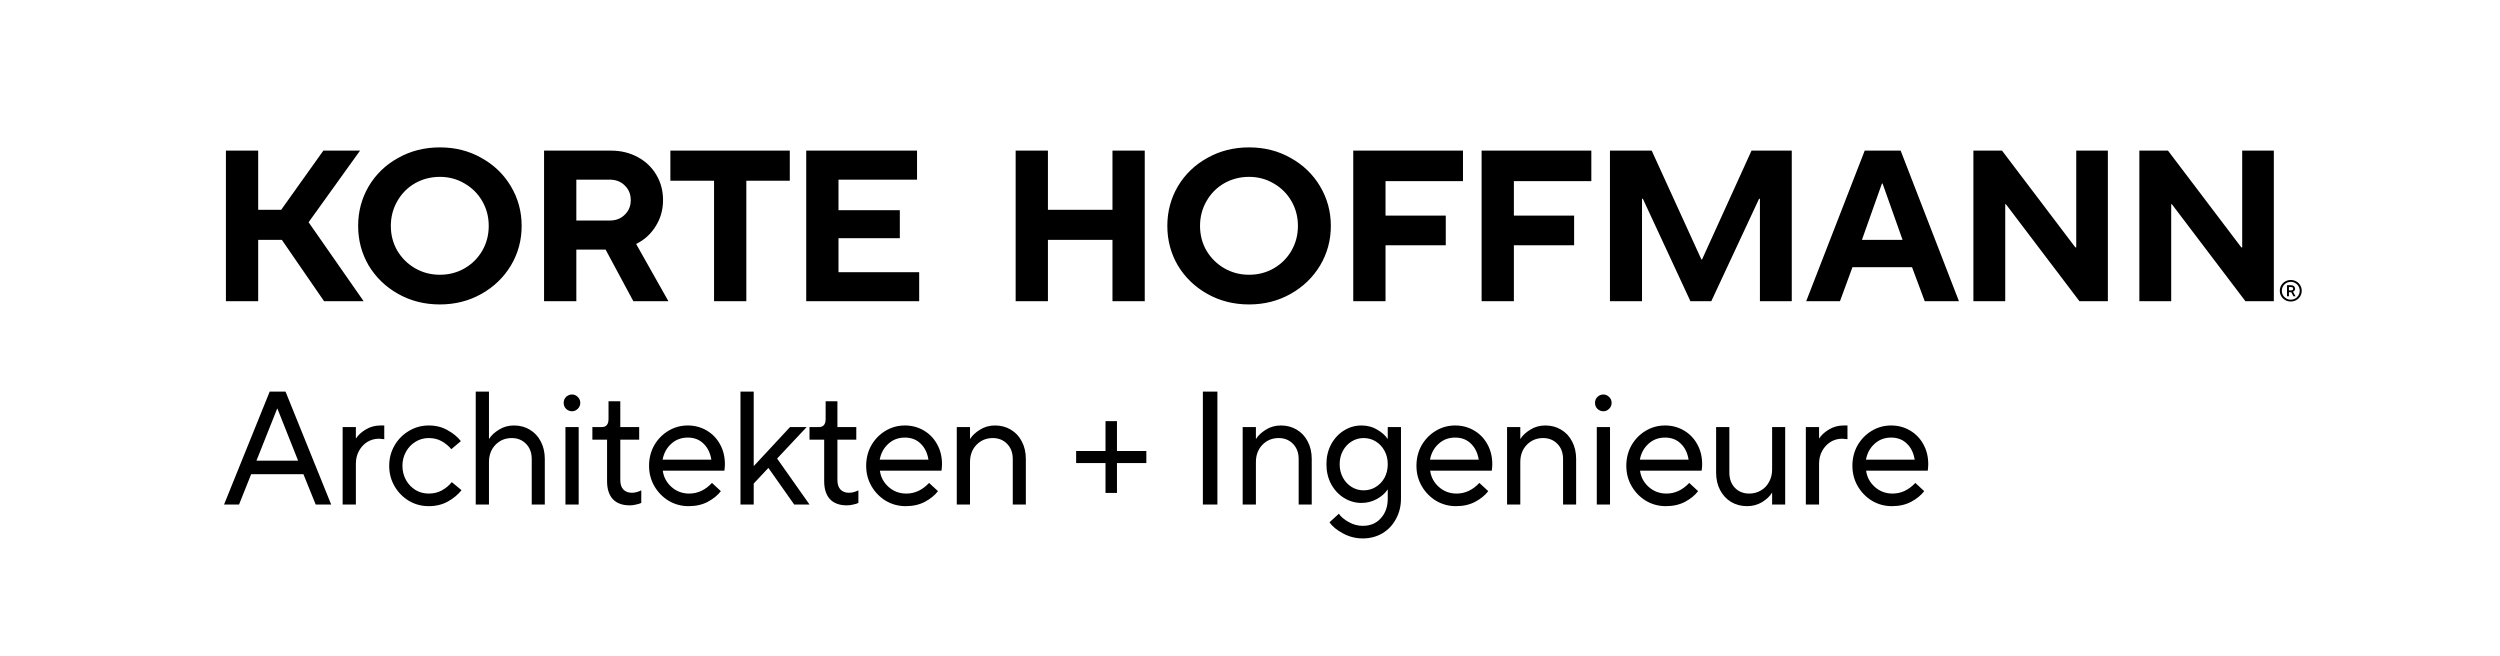
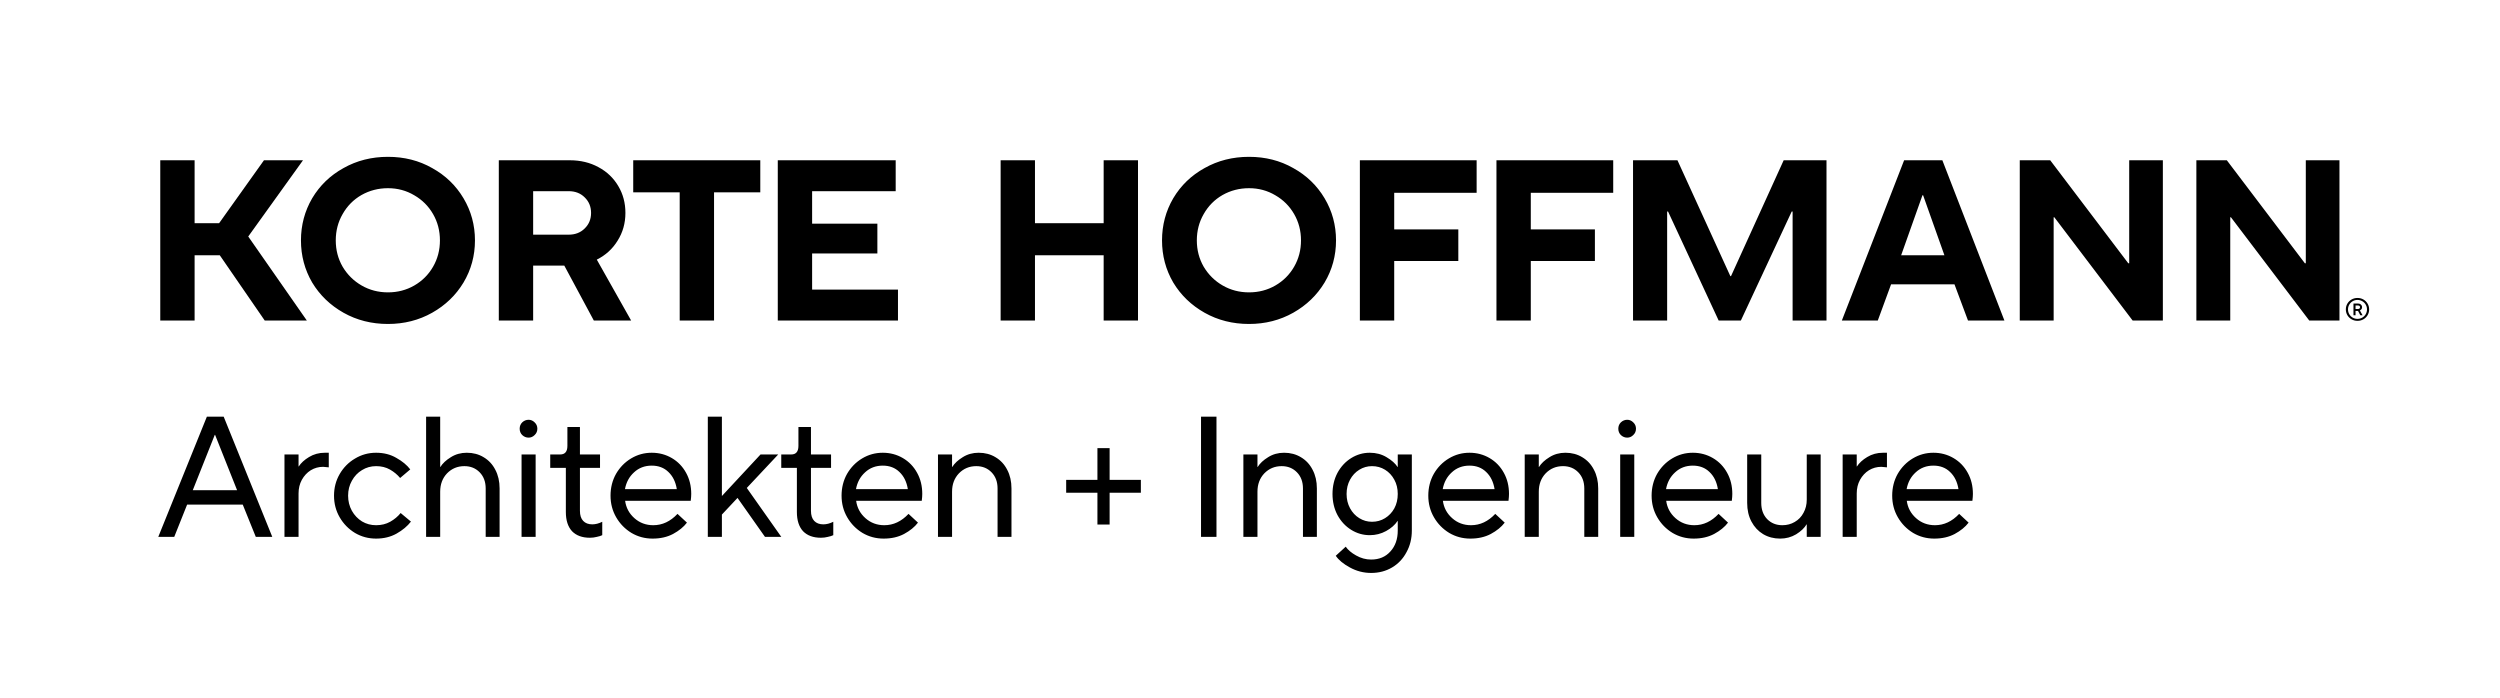
- <svg xmlns="http://www.w3.org/2000/svg" width="4183" height="1097" fill="none" viewBox="0 0 4183 1097">
-   <path fill="#000" d="M432 351h38.492l70.559-99h61.387L516.33 371.88 608.459 504h-66.204l-70.65-102.601H432V504h-54V252h54v99Z" />
-   <path fill="#000" d="M736.033 509.4c-25.68 0-48.96-5.88-69.84-17.64-20.88-11.76-37.32-27.6-49.32-47.52-11.76-20.16-17.64-42.24-17.64-66.24 0-24 5.88-46.08 17.64-66.24 12-20.16 28.44-36 49.32-47.52 20.88-11.76 44.16-17.64 69.84-17.64 25.68 0 48.84 5.88 69.48 17.64 20.88 11.52 37.32 27.36 49.32 47.52 12 20.16 18 42.24 18 66.24 0 24-6 46.08-18 66.24-12 19.92-28.44 35.76-49.32 47.52-20.88 11.76-44.04 17.64-69.48 17.64Zm0-49.68c15.12 0 28.92-3.6 41.4-10.8 12.48-7.2 22.32-17.04 29.52-29.52 7.2-12.48 10.8-26.28 10.8-41.4 0-15.12-3.6-28.92-10.8-41.4-7.2-12.48-17.04-22.32-29.52-29.52-12.48-7.44-26.28-11.16-41.4-11.16-15.12 0-29.04 3.6-41.76 10.8-12.48 7.2-22.32 17.16-29.52 29.88-7.2 12.48-10.8 26.28-10.8 41.4 0 15.12 3.6 28.92 10.8 41.4 7.44 12.48 17.4 22.32 29.88 29.52 12.48 7.2 26.28 10.8 41.4 10.8ZM1118.4 504h-58.68l-46.44-86.4h-48.958V504h-54V252h111.598c16.8 0 31.8 3.6 45 10.8 13.44 7.2 23.88 17.16 31.32 29.88 7.44 12.48 11.16 26.52 11.16 42.12 0 16.08-4.08 30.6-12.24 43.56-7.92 12.96-18.84 22.92-32.76 29.88l54 95.76ZM964.322 300.6V369h55.798c10.32 0 18.72-3.24 25.2-9.72 6.72-6.48 10.08-14.64 10.08-24.48s-3.36-18-10.08-24.48c-6.48-6.48-14.88-9.72-25.2-9.72h-55.798ZM1248.76 504h-54V302.4h-73.08V252h199.8v50.4h-72.72V504Zm289.22 0h-189V252h185.4v48.6h-131.4v51.12h102.6v46.8h-102.6v56.88h135V504Zm215.41 0h-54V252h54v99h108v-99h54v252h-54V401.4h-108V504Zm336.58 5.4c-25.68 0-48.96-5.88-69.84-17.64-20.88-11.76-37.32-27.6-49.32-47.52-11.76-20.16-17.64-42.24-17.64-66.24 0-24 5.88-46.08 17.64-66.24 12-20.16 28.44-36 49.32-47.52 20.88-11.76 44.16-17.64 69.84-17.64 25.68 0 48.84 5.88 69.48 17.64 20.88 11.52 37.32 27.36 49.32 47.52 12 20.16 18 42.24 18 66.24 0 24-6 46.08-18 66.24-12 19.92-28.44 35.76-49.32 47.52-20.88 11.76-44.04 17.64-69.48 17.64Zm0-49.68c15.12 0 28.92-3.6 41.4-10.8 12.48-7.2 22.32-17.04 29.52-29.52 7.2-12.48 10.8-26.28 10.8-41.4 0-15.12-3.6-28.92-10.8-41.4-7.2-12.48-17.04-22.32-29.52-29.52-12.48-7.44-26.28-11.16-41.4-11.16-15.12 0-29.04 3.6-41.76 10.8-12.48 7.2-22.32 17.16-29.52 29.88-7.2 12.48-10.8 26.28-10.8 41.4 0 15.12 3.6 28.92 10.8 41.4 7.44 12.48 17.4 22.32 29.88 29.52 12.48 7.2 26.28 10.8 41.4 10.8ZM2318.26 504h-54V252h183.6v51.12h-129.6v57.6h100.8v49.68h-100.8V504Zm214.76 0h-54V252h183.6v51.12h-129.6v57.6h100.8v49.68h-100.8V504Zm214.4 0h-53.64V252h69.84l83.16 182.16h1.08l82.8-182.16h67.32v252h-53.28V332.64h-1.44L2863.34 504h-34.92l-79.56-171.36h-1.44V504Zm331.22 0h-56.52l97.92-252h60.12l97.56 252h-57.24l-21.24-56.88h-99.72L3078.64 504Zm70.2-196.92-33.48 94.32h68.04l-33.48-94.32h-1.08ZM3355.16 504h-53.28V252h47.88l122.76 162h1.44V252h52.92v252h-47.52l-123.12-162.36h-1.08V504Zm277.69 0h-53.28V252h47.88l122.76 162h1.44V252h52.92v252h-47.52l-123.12-162.36h-1.08V504Zm200.05.5c-3.37 0-6.45-.8-9.25-2.4-2.8-1.6-5.02-3.767-6.65-6.5-1.6-2.767-2.4-5.8-2.4-9.1s.8-6.317 2.4-9.05c1.63-2.767 3.85-4.95 6.65-6.55 2.8-1.6 5.88-2.4 9.25-2.4 3.4 0 6.5.8 9.3 2.4 2.8 1.6 5 3.783 6.6 6.55 1.63 2.733 2.45 5.75 2.45 9.05 0 3.3-.82 6.333-2.45 9.1-1.6 2.733-3.8 4.9-6.6 6.5-2.8 1.6-5.9 2.4-9.3 2.4Zm0-3.1c2.73 0 5.23-.65 7.5-1.95 2.3-1.333 4.12-3.133 5.45-5.4 1.33-2.3 2-4.817 2-7.55 0-2.733-.67-5.233-2-7.5-1.33-2.3-3.15-4.1-5.45-5.4-2.27-1.333-4.77-2-7.5-2-2.73 0-5.23.667-7.5 2-2.27 1.3-4.07 3.1-5.4 5.4-1.33 2.267-2 4.767-2 7.5 0 2.733.67 5.25 2 7.55a14.919 14.919 0 0 0 5.4 5.4c2.27 1.3 4.77 1.95 7.5 1.95Zm-6.3-5.65v-18.5h7.15c1.83 0 3.35.567 4.55 1.7 1.23 1.133 1.85 2.517 1.85 4.15 0 1.267-.37 2.333-1.1 3.2-.7.867-1.5 1.467-2.4 1.8l4.25 7.65h-3.5l-3.65-6.85h-3.9v6.85h-3.25Zm7.15-9.9c1.03 0 1.82-.25 2.35-.75s.8-1.167.8-2c0-.867-.27-1.533-.8-2-.53-.5-1.32-.75-2.35-.75h-3.9v5.5h3.9ZM399.97 844.2h-25.11l76.41-189h26.46l76.41 189h-25.92l-20.52-50.76h-87.48l-20.25 50.76Zm63.72-160.38-34.56 86.94h69.66l-34.56-86.94h-.54ZM573.303 844.2V714.6h22.14v18.9h.27c3.6-5.58 9-10.53 16.2-14.85 7.38-4.5 15.66-6.75 24.84-6.75h6.21v22.95c-4.32-.54-7.29-.81-8.91-.81-7.02 0-13.5 1.8-19.44 5.4-5.76 3.6-10.44 8.64-14.04 15.12-3.42 6.3-5.13 13.41-5.13 21.33v68.31h-22.14Zm144.059 2.7c-12.06 0-23.13-2.97-33.21-8.91-10.08-6.12-18.09-14.31-24.03-24.57-5.94-10.26-8.91-21.6-8.91-34.02 0-12.42 2.97-23.76 8.91-34.02 5.94-10.26 13.95-18.36 24.03-24.3 10.08-6.12 21.15-9.18 33.21-9.18 12.06 0 22.68 2.7 31.86 8.1 9.36 5.22 16.65 11.25 21.87 18.09l-15.93 13.5c-4.32-5.22-9.63-9.63-15.93-13.23-6.3-3.6-13.59-5.4-21.87-5.4-8.1 0-15.48 2.07-22.14 6.21-6.66 3.96-11.97 9.54-15.93 16.74-3.96 7.02-5.94 14.85-5.94 23.49 0 8.64 1.98 16.56 5.94 23.76 3.96 7.02 9.27 12.6 15.93 16.74 6.66 3.96 14.04 5.94 22.14 5.94 8.28 0 15.66-1.8 22.14-5.4 6.66-3.78 12.15-8.37 16.47-13.77l16.2 13.5c-5.58 7.2-13.14 13.5-22.68 18.9-9.36 5.22-20.07 7.83-32.13 7.83Zm78.64-2.7v-189h22.14v79.11h.27c3.6-5.76 9.09-10.89 16.47-15.39 7.38-4.68 15.75-7.02 25.11-7.02 9.9 0 18.72 2.34 26.46 7.02 7.92 4.68 14.04 11.25 18.36 19.71 4.5 8.46 6.75 18.27 6.75 29.43v76.14h-21.87v-76.14c0-10.44-3.15-18.9-9.45-25.38-6.3-6.48-14.31-9.72-24.03-9.72-10.8 0-19.89 3.78-27.27 11.34-7.2 7.56-10.8 17.19-10.8 28.89v71.01h-22.14Zm172.234 0h-22.14V714.6h22.14v129.6Zm-11.07-156.06c-3.78 0-7.11-1.35-9.99-4.05-2.7-2.7-4.05-6.03-4.05-9.99s1.35-7.29 4.05-9.99c2.88-2.7 6.21-4.05 9.99-4.05 3.6 0 6.75 1.35 9.45 4.05 2.88 2.7 4.32 6.03 4.32 9.99s-1.44 7.29-4.32 9.99c-2.7 2.7-5.85 4.05-9.45 4.05Zm96.384 157.41c-12.06 0-21.42-3.42-28.08-10.26-6.48-7.02-9.72-17.1-9.72-30.24v-69.39h-24.573V714.6h15.663c7.56 0 11.34-4.5 11.34-13.5v-29.7h19.71v43.2h31.59v21.06h-31.59v67.5c0 7.02 1.71 12.33 5.13 15.93 3.42 3.6 8.19 5.4 14.31 5.4 5.04 0 10.26-1.35 15.66-4.05v21.06c-2.16 1.08-5.04 1.98-8.64 2.7-3.42.9-7.02 1.35-10.8 1.35Zm98.6 1.35c-12.06 0-23.13-2.97-33.21-8.91-10.08-6.12-18.09-14.31-24.03-24.57-5.94-10.26-8.91-21.6-8.91-34.02 0-12.6 2.88-24.03 8.64-34.29 5.94-10.26 13.86-18.36 23.76-24.3 9.9-5.94 20.7-8.91 32.4-8.91 11.52 0 22.05 2.79 31.59 8.37 9.54 5.58 17.01 13.32 22.41 23.22 5.4 9.72 8.1 20.79 8.1 33.21 0 2.88-.27 6.48-.81 10.8h-103.14c1.44 10.8 6.3 19.89 14.58 27.27 8.28 7.38 18.18 11.07 29.7 11.07 14.22 0 26.91-5.94 38.07-17.82l14.85 13.77c-5.22 6.84-12.51 12.78-21.87 17.82-9.18 4.86-19.89 7.29-32.13 7.29Zm38.07-77.76c-1.8-11.34-6.21-20.34-13.23-27-6.84-6.66-15.57-9.99-26.19-9.99-10.98 0-20.25 3.51-27.81 10.53-7.56 6.84-12.33 15.66-14.31 26.46h81.54Zm70.89 75.06h-22.14v-189h22.14v124.74l60.75-65.34h27.81l-49.41 52.65 54.27 76.95h-25.65l-43.2-61.29-24.57 26.19v35.1Zm155.71 1.35c-12.06 0-21.42-3.42-28.08-10.26-6.48-7.02-9.72-17.1-9.72-30.24v-69.39h-24.57V714.6h15.66c7.56 0 11.34-4.5 11.34-13.5v-29.7h19.71v43.2h31.59v21.06h-31.59v67.5c0 7.02 1.71 12.33 5.13 15.93 3.42 3.6 8.19 5.4 14.31 5.4 5.04 0 10.26-1.35 15.66-4.05v21.06c-2.16 1.08-5.04 1.98-8.64 2.7-3.42.9-7.02 1.35-10.8 1.35Zm98.6 1.35c-12.06 0-23.13-2.97-33.21-8.91-10.08-6.12-18.09-14.31-24.03-24.57-5.94-10.26-8.91-21.6-8.91-34.02 0-12.6 2.88-24.03 8.64-34.29 5.94-10.26 13.86-18.36 23.76-24.3 9.9-5.94 20.7-8.91 32.4-8.91 11.52 0 22.05 2.79 31.59 8.37 9.54 5.58 17.01 13.32 22.41 23.22 5.4 9.72 8.1 20.79 8.1 33.21 0 2.88-.27 6.48-.81 10.8h-103.14c1.44 10.8 6.3 19.89 14.58 27.27 8.28 7.38 18.18 11.07 29.7 11.07 14.22 0 26.91-5.94 38.07-17.82l14.85 13.77c-5.22 6.84-12.51 12.78-21.87 17.82-9.18 4.86-19.89 7.29-32.13 7.29Zm38.07-77.76c-1.8-11.34-6.21-20.34-13.23-27-6.84-6.66-15.57-9.99-26.19-9.99-10.98 0-20.25 3.51-27.81 10.53-7.56 6.84-12.33 15.66-14.31 26.46h81.54Zm47.39 75.06V714.6h22.14v19.71h.27c3.6-5.76 9.09-10.89 16.47-15.39 7.38-4.68 15.75-7.02 25.11-7.02 9.9 0 18.72 2.34 26.46 7.02 7.92 4.68 14.04 11.25 18.36 19.71 4.5 8.46 6.75 18.27 6.75 29.43v76.14h-21.87v-76.14c0-10.44-3.15-18.9-9.45-25.38-6.3-6.48-14.31-9.72-24.03-9.72-10.8 0-19.89 3.78-27.27 11.34-7.2 7.56-10.8 17.19-10.8 28.89v71.01h-22.14Zm268.03-19.44h-19.17v-49.95h-49.14v-20.25h49.14v-49.95h19.17v49.95h49.14v20.25h-49.14v49.95Zm168.04 19.44h-24.3v-189h24.3v189Zm42.29 0V714.6h22.14v19.71h.27c3.6-5.76 9.09-10.89 16.47-15.39 7.38-4.68 15.75-7.02 25.11-7.02 9.9 0 18.72 2.34 26.46 7.02 7.92 4.68 14.04 11.25 18.36 19.71 4.5 8.46 6.75 18.27 6.75 29.43v76.14h-21.87v-76.14c0-10.44-3.15-18.9-9.45-25.38-6.3-6.48-14.31-9.72-24.03-9.72-10.8 0-19.89 3.78-27.27 11.34-7.2 7.56-10.8 17.19-10.8 28.89v71.01h-22.14Zm200.89 56.7c-11.88 0-23.04-2.88-33.48-8.64-10.26-5.58-17.64-11.7-22.14-18.36l15.66-14.31c3.42 5.04 8.82 9.63 16.2 13.77 7.56 4.32 15.48 6.48 23.76 6.48 12.6 0 22.68-4.23 30.24-12.69 7.74-8.46 11.61-19.44 11.61-32.94v-15.12h-.27c-4.14 6.3-10.17 11.61-18.09 15.93s-16.47 6.48-25.65 6.48c-10.44 0-20.16-2.79-29.16-8.37-9-5.58-16.2-13.32-21.6-23.22-5.22-9.9-7.83-20.97-7.83-33.21 0-12.24 2.61-23.31 7.83-33.21 5.4-9.9 12.6-17.64 21.6-23.22 9-5.58 18.72-8.37 29.16-8.37 9.9 0 18.72 2.34 26.46 7.02 7.92 4.68 13.68 9.81 17.28 15.39h.27V714.6h22.14v119.61c0 12.6-2.79 23.94-8.37 34.02-5.4 10.26-12.96 18.27-22.68 24.03-9.72 5.76-20.7 8.64-32.94 8.64Zm1.35-80.46c7.56 0 14.4-1.89 20.52-5.67 6.12-3.78 10.98-8.91 14.58-15.39 3.6-6.66 5.4-14.22 5.4-22.68 0-8.46-1.8-15.93-5.4-22.41-3.6-6.66-8.46-11.88-14.58-15.66-6.12-3.78-12.96-5.67-20.52-5.67-7.2 0-13.86 1.89-19.98 5.67-6.12 3.78-10.98 9-14.58 15.66-3.6 6.66-5.4 14.13-5.4 22.41s1.8 15.75 5.4 22.41c3.6 6.66 8.46 11.88 14.58 15.66 6.12 3.78 12.78 5.67 19.98 5.67Zm154.67 26.46c-12.06 0-23.13-2.97-33.21-8.91-10.08-6.12-18.09-14.31-24.03-24.57-5.94-10.26-8.91-21.6-8.91-34.02 0-12.6 2.88-24.03 8.64-34.29 5.94-10.26 13.86-18.36 23.76-24.3 9.9-5.94 20.7-8.91 32.4-8.91 11.52 0 22.05 2.79 31.59 8.37 9.54 5.58 17.01 13.32 22.41 23.22 5.4 9.72 8.1 20.79 8.1 33.21 0 2.88-.27 6.48-.81 10.8h-103.14c1.44 10.8 6.3 19.89 14.58 27.27 8.28 7.38 18.18 11.07 29.7 11.07 14.22 0 26.91-5.94 38.07-17.82l14.85 13.77c-5.22 6.84-12.51 12.78-21.87 17.82-9.18 4.86-19.89 7.29-32.13 7.29Zm38.07-77.76c-1.8-11.34-6.21-20.34-13.23-27-6.84-6.66-15.57-9.99-26.19-9.99-10.98 0-20.25 3.51-27.81 10.53-7.56 6.84-12.33 15.66-14.31 26.46h81.54Zm47.4 75.06V714.6h22.14v19.71h.27c3.6-5.76 9.09-10.89 16.47-15.39 7.38-4.68 15.75-7.02 25.11-7.02 9.9 0 18.72 2.34 26.46 7.02 7.92 4.68 14.04 11.25 18.36 19.71 4.5 8.46 6.75 18.27 6.75 29.43v76.14h-21.87v-76.14c0-10.44-3.15-18.9-9.45-25.38-6.3-6.48-14.31-9.72-24.03-9.72-10.8 0-19.89 3.78-27.27 11.34-7.2 7.56-10.8 17.19-10.8 28.89v71.01h-22.14Zm172.26 0h-22.14V714.6h22.14v129.6Zm-11.07-156.06c-3.78 0-7.11-1.35-9.99-4.05-2.7-2.7-4.05-6.03-4.05-9.99s1.35-7.29 4.05-9.99c2.88-2.7 6.21-4.05 9.99-4.05 3.6 0 6.75 1.35 9.45 4.05 2.88 2.7 4.32 6.03 4.32 9.99s-1.44 7.29-4.32 9.99c-2.7 2.7-5.85 4.05-9.45 4.05Zm104.48 158.76c-12.06 0-23.13-2.97-33.21-8.91-10.08-6.12-18.09-14.31-24.03-24.57-5.94-10.26-8.91-21.6-8.91-34.02 0-12.6 2.88-24.03 8.64-34.29 5.94-10.26 13.86-18.36 23.76-24.3 9.9-5.94 20.7-8.91 32.4-8.91 11.52 0 22.05 2.79 31.59 8.37 9.54 5.58 17.01 13.32 22.41 23.22 5.4 9.72 8.1 20.79 8.1 33.21 0 2.88-.27 6.48-.81 10.8h-103.14c1.44 10.8 6.3 19.89 14.58 27.27 8.28 7.38 18.18 11.07 29.7 11.07 14.22 0 26.91-5.94 38.07-17.82l14.85 13.77c-5.22 6.84-12.51 12.78-21.87 17.82-9.18 4.86-19.89 7.29-32.13 7.29Zm38.07-77.76c-1.8-11.34-6.21-20.34-13.23-27-6.84-6.66-15.57-9.99-26.19-9.99-10.98 0-20.25 3.51-27.81 10.53-7.56 6.84-12.33 15.66-14.31 26.46h81.54Zm97.89 77.76c-9.9 0-18.81-2.34-26.73-7.02-7.74-4.68-13.86-11.25-18.36-19.71s-6.75-18.27-6.75-29.43V714.6h22.14v76.14c0 10.44 3.06 18.9 9.18 25.38 6.3 6.48 14.31 9.72 24.03 9.72 7.2 0 13.68-1.71 19.44-5.13 5.94-3.42 10.53-8.19 13.77-14.31 3.42-6.12 5.13-13.05 5.13-20.79V714.6h21.87v129.6h-21.87v-19.71h-.27c-3.42 5.76-8.91 10.98-16.47 15.66-7.56 4.5-15.93 6.75-25.11 6.75Zm98.28-2.7V714.6h22.14v18.9h.27c3.6-5.58 9-10.53 16.2-14.85 7.38-4.5 15.66-6.75 24.84-6.75h6.21v22.95c-4.32-.54-7.29-.81-8.91-.81-7.02 0-13.5 1.8-19.44 5.4-5.76 3.6-10.44 8.64-14.04 15.12-3.42 6.3-5.13 13.41-5.13 21.33v68.31h-22.14Zm144.06 2.7c-12.06 0-23.13-2.97-33.21-8.91-10.08-6.12-18.09-14.31-24.03-24.57-5.94-10.26-8.91-21.6-8.91-34.02 0-12.6 2.88-24.03 8.64-34.29 5.94-10.26 13.86-18.36 23.76-24.3 9.9-5.94 20.7-8.91 32.4-8.91 11.52 0 22.05 2.79 31.59 8.37 9.54 5.58 17.01 13.32 22.41 23.22 5.4 9.72 8.1 20.79 8.1 33.21 0 2.88-.27 6.48-.81 10.8h-103.14c1.44 10.8 6.3 19.89 14.58 27.27 8.28 7.38 18.18 11.07 29.7 11.07 14.22 0 26.91-5.94 38.07-17.82l14.85 13.77c-5.22 6.84-12.51 12.78-21.87 17.82-9.18 4.86-19.89 7.29-32.13 7.29Zm38.07-77.76c-1.8-11.34-6.21-20.34-13.23-27-6.84-6.66-15.57-9.99-26.19-9.99-10.98 0-20.25 3.51-27.81 10.53-7.56 6.84-12.33 15.66-14.31 26.46h81.54Z" />
+ <svg xmlns="http://www.w3.org/2000/svg" width="3931" height="1097" fill="none" viewBox="0 0 3931 1097">
+   <path fill="#000" d="M306 351h38.492l70.559-99h61.387L390.33 371.88 482.459 504h-66.204l-70.65-102.601H306V504h-54V252h54v99Z" />
+   <path fill="#000" d="M610.033 509.4c-25.68 0-48.96-5.88-69.84-17.64-20.88-11.76-37.32-27.6-49.32-47.52-11.76-20.16-17.64-42.24-17.64-66.24 0-24 5.88-46.08 17.64-66.24 12-20.16 28.44-36 49.32-47.52 20.88-11.76 44.16-17.64 69.84-17.64 25.68 0 48.84 5.88 69.48 17.64 20.88 11.52 37.32 27.36 49.32 47.52 12 20.16 18 42.24 18 66.24 0 24-6 46.08-18 66.24-12 19.92-28.44 35.76-49.32 47.52-20.88 11.76-44.04 17.64-69.48 17.64Zm0-49.68c15.12 0 28.92-3.6 41.4-10.8 12.48-7.2 22.32-17.04 29.52-29.52 7.2-12.48 10.8-26.28 10.8-41.4 0-15.12-3.6-28.92-10.8-41.4-7.2-12.48-17.04-22.32-29.52-29.52-12.48-7.44-26.28-11.16-41.4-11.16-15.12 0-29.04 3.6-41.76 10.8-12.48 7.2-22.32 17.16-29.52 29.88-7.2 12.48-10.8 26.28-10.8 41.4 0 15.12 3.6 28.92 10.8 41.4 7.44 12.48 17.4 22.32 29.88 29.52 12.48 7.2 26.28 10.8 41.4 10.8ZM992.402 504h-58.68l-46.44-86.4h-48.96V504h-54V252h111.6c16.8 0 31.8 3.6 45 10.8 13.44 7.2 23.88 17.16 31.32 29.88 7.44 12.48 11.16 26.52 11.16 42.12 0 16.08-4.08 30.6-12.24 43.56-7.92 12.96-18.84 22.92-32.76 29.88l54 95.76Zm-154.08-203.4V369h55.8c10.32 0 18.72-3.24 25.2-9.72 6.72-6.48 10.08-14.64 10.08-24.48s-3.36-18-10.08-24.48c-6.48-6.48-14.88-9.72-25.2-9.72h-55.8ZM1122.76 504h-54V302.4h-73.083V252h199.803v50.4h-72.72V504Zm289.22 0h-189V252h185.4v48.6h-131.4v51.12h102.6v46.8h-102.6v56.88h135V504Zm215.41 0h-54V252h54v99h108v-99h54v252h-54V401.4h-108V504Zm336.58 5.4c-25.68 0-48.96-5.88-69.84-17.64-20.88-11.76-37.32-27.6-49.32-47.52-11.76-20.16-17.64-42.24-17.64-66.24 0-24 5.88-46.08 17.64-66.24 12-20.16 28.44-36 49.32-47.52 20.88-11.76 44.16-17.64 69.84-17.64 25.68 0 48.84 5.88 69.48 17.64 20.88 11.52 37.32 27.36 49.32 47.52 12 20.16 18 42.24 18 66.24 0 24-6 46.08-18 66.24-12 19.92-28.44 35.76-49.32 47.52-20.88 11.76-44.04 17.64-69.48 17.64Zm0-49.68c15.12 0 28.92-3.6 41.4-10.8 12.48-7.2 22.32-17.04 29.52-29.52 7.2-12.48 10.8-26.28 10.8-41.4 0-15.12-3.6-28.92-10.8-41.4-7.2-12.48-17.04-22.32-29.52-29.52-12.48-7.44-26.28-11.16-41.4-11.16-15.12 0-29.04 3.6-41.76 10.8-12.48 7.2-22.32 17.16-29.52 29.88-7.2 12.48-10.8 26.28-10.8 41.4 0 15.12 3.6 28.92 10.8 41.4 7.44 12.48 17.4 22.32 29.88 29.52 12.48 7.2 26.28 10.8 41.4 10.8ZM2192.26 504h-54V252h183.6v51.12h-129.6v57.6h100.8v49.68h-100.8V504Zm214.76 0h-54V252h183.6v51.12h-129.6v57.6h100.8v49.68h-100.8V504Zm214.4 0h-53.64V252h69.84l83.16 182.16h1.08l82.8-182.16h67.32v252h-53.28V332.64h-1.44L2737.34 504h-34.92l-79.56-171.36h-1.44V504Zm331.22 0h-56.52l97.92-252h60.12l97.56 252h-57.24l-21.24-56.88h-99.72L2952.64 504Zm70.2-196.92-33.48 94.32h68.04l-33.48-94.32h-1.08ZM3229.16 504h-53.28V252h47.88l122.76 162h1.44V252h52.92v252h-47.52l-123.12-162.36h-1.08V504Zm277.69 0h-53.28V252h47.88l122.76 162h1.44V252h52.92v252h-47.52l-123.12-162.36h-1.08V504Zm200.05.5c-3.37 0-6.45-.8-9.25-2.4-2.8-1.6-5.02-3.767-6.65-6.5-1.6-2.767-2.4-5.8-2.4-9.1s.8-6.317 2.4-9.05c1.63-2.767 3.85-4.95 6.65-6.55 2.8-1.6 5.88-2.4 9.25-2.4 3.4 0 6.5.8 9.3 2.4 2.8 1.6 5 3.783 6.6 6.55 1.63 2.733 2.45 5.75 2.45 9.05 0 3.3-.82 6.333-2.45 9.1-1.6 2.733-3.8 4.9-6.6 6.5-2.8 1.6-5.9 2.4-9.3 2.4Zm0-3.1c2.73 0 5.23-.65 7.5-1.95 2.3-1.333 4.12-3.133 5.45-5.4 1.33-2.3 2-4.817 2-7.55 0-2.733-.67-5.233-2-7.5-1.33-2.3-3.15-4.1-5.45-5.4-2.27-1.333-4.77-2-7.5-2-2.73 0-5.23.667-7.5 2-2.27 1.3-4.07 3.1-5.4 5.4-1.33 2.267-2 4.767-2 7.5 0 2.733.67 5.25 2 7.55a14.919 14.919 0 0 0 5.4 5.4c2.27 1.3 4.77 1.95 7.5 1.95Zm-6.3-5.65v-18.5h7.15c1.83 0 3.35.567 4.55 1.7 1.23 1.133 1.85 2.517 1.85 4.15 0 1.267-.37 2.333-1.1 3.2-.7.867-1.5 1.467-2.4 1.8l4.25 7.65h-3.5l-3.65-6.85h-3.9v6.85h-3.25Zm7.15-9.9c1.03 0 1.82-.25 2.35-.75s.8-1.167.8-2c0-.867-.27-1.533-.8-2-.53-.5-1.32-.75-2.35-.75h-3.9v5.5h3.9ZM273.97 844.2h-25.11l76.41-189h26.46l76.41 189h-25.92l-20.52-50.76h-87.48l-20.25 50.76Zm63.72-160.38-34.56 86.94h69.66l-34.56-86.94h-.54ZM447.303 844.2V714.6h22.14v18.9h.27c3.6-5.58 9-10.53 16.2-14.85 7.38-4.5 15.66-6.75 24.84-6.75h6.21v22.95c-4.32-.54-7.29-.81-8.91-.81-7.02 0-13.5 1.8-19.44 5.4-5.76 3.6-10.44 8.64-14.04 15.12-3.42 6.3-5.13 13.41-5.13 21.33v68.31h-22.14Zm144.059 2.7c-12.06 0-23.13-2.97-33.21-8.91-10.08-6.12-18.09-14.31-24.03-24.57-5.94-10.26-8.91-21.6-8.91-34.02 0-12.42 2.97-23.76 8.91-34.02 5.94-10.26 13.95-18.36 24.03-24.3 10.08-6.12 21.15-9.18 33.21-9.18 12.06 0 22.68 2.7 31.86 8.1 9.36 5.22 16.65 11.25 21.87 18.09l-15.93 13.5c-4.32-5.22-9.63-9.63-15.93-13.23-6.3-3.6-13.59-5.4-21.87-5.4-8.1 0-15.48 2.07-22.14 6.21-6.66 3.96-11.97 9.54-15.93 16.74-3.96 7.02-5.94 14.85-5.94 23.49 0 8.64 1.98 16.56 5.94 23.76 3.96 7.02 9.27 12.6 15.93 16.74 6.66 3.96 14.04 5.94 22.14 5.94 8.28 0 15.66-1.8 22.14-5.4 6.66-3.78 12.15-8.37 16.47-13.77l16.2 13.5c-5.58 7.2-13.14 13.5-22.68 18.9-9.36 5.22-20.07 7.83-32.13 7.83Zm78.64-2.7v-189h22.14v79.11h.27c3.6-5.76 9.09-10.89 16.47-15.39 7.38-4.68 15.75-7.02 25.11-7.02 9.9 0 18.72 2.34 26.46 7.02 7.92 4.68 14.04 11.25 18.36 19.71 4.5 8.46 6.75 18.27 6.75 29.43v76.14h-21.87v-76.14c0-10.44-3.15-18.9-9.45-25.38-6.3-6.48-14.31-9.72-24.03-9.72-10.8 0-19.89 3.78-27.27 11.34-7.2 7.56-10.8 17.19-10.8 28.89v71.01h-22.14Zm172.234 0h-22.14V714.6h22.14v129.6Zm-11.07-156.06c-3.78 0-7.11-1.35-9.99-4.05-2.7-2.7-4.05-6.03-4.05-9.99s1.35-7.29 4.05-9.99c2.88-2.7 6.21-4.05 9.99-4.05 3.6 0 6.75 1.35 9.45 4.05 2.88 2.7 4.32 6.03 4.32 9.99s-1.44 7.29-4.32 9.99c-2.7 2.7-5.85 4.05-9.45 4.05Zm96.381 157.41c-12.06 0-21.42-3.42-28.08-10.26-6.48-7.02-9.72-17.1-9.72-30.24v-69.39h-24.57V714.6h15.66c7.56 0 11.34-4.5 11.34-13.5v-29.7h19.71v43.2h31.59v21.06h-31.59v67.5c0 7.02 1.71 12.33 5.13 15.93 3.42 3.6 8.19 5.4 14.31 5.4 5.04 0 10.26-1.35 15.66-4.05v21.06c-2.16 1.08-5.04 1.98-8.64 2.7-3.42.9-7.02 1.35-10.8 1.35Zm98.603 1.35c-12.06 0-23.13-2.97-33.209-8.91-10.08-6.12-18.09-14.31-24.03-24.57-5.94-10.26-8.91-21.6-8.91-34.02 0-12.6 2.88-24.03 8.64-34.29 5.94-10.26 13.86-18.36 23.76-24.3 9.899-5.94 20.699-8.91 32.399-8.91 11.52 0 22.05 2.79 31.59 8.37 9.54 5.58 17.01 13.32 22.41 23.22 5.4 9.72 8.1 20.79 8.1 33.21 0 2.88-.27 6.48-.81 10.8H982.951c1.44 10.8 6.3 19.89 14.58 27.27 8.279 7.38 18.179 11.07 29.699 11.07 14.22 0 26.91-5.94 38.07-17.82l14.85 13.77c-5.22 6.84-12.51 12.78-21.87 17.82-9.18 4.86-19.89 7.29-32.13 7.29Zm38.07-77.76c-1.8-11.34-6.21-20.34-13.23-27-6.84-6.66-15.57-9.99-26.19-9.99-10.98 0-20.25 3.51-27.809 10.53-7.56 6.84-12.33 15.66-14.31 26.46h81.539Zm70.89 75.06h-22.14v-189h22.14v124.74l60.75-65.34h27.81l-49.41 52.65 54.27 76.95h-25.65l-43.2-61.29-24.57 26.19v35.1Zm155.71 1.35c-12.06 0-21.42-3.42-28.08-10.26-6.48-7.02-9.72-17.1-9.72-30.24v-69.39h-24.57V714.6h15.66c7.56 0 11.34-4.5 11.34-13.5v-29.7h19.71v43.2h31.59v21.06h-31.59v67.5c0 7.02 1.71 12.33 5.13 15.93 3.42 3.6 8.19 5.4 14.31 5.4 5.04 0 10.26-1.35 15.66-4.05v21.06c-2.16 1.08-5.04 1.98-8.64 2.7-3.42.9-7.02 1.35-10.8 1.35Zm98.6 1.35c-12.06 0-23.13-2.97-33.21-8.91-10.08-6.12-18.09-14.31-24.03-24.57-5.94-10.26-8.91-21.6-8.91-34.02 0-12.6 2.88-24.03 8.64-34.29 5.94-10.26 13.86-18.36 23.76-24.3 9.9-5.94 20.7-8.91 32.4-8.91 11.52 0 22.05 2.79 31.59 8.37 9.54 5.58 17.01 13.32 22.41 23.22 5.4 9.72 8.1 20.79 8.1 33.21 0 2.88-.27 6.48-.81 10.8h-103.14c1.44 10.8 6.3 19.89 14.58 27.27 8.28 7.38 18.18 11.07 29.7 11.07 14.22 0 26.91-5.94 38.07-17.82l14.85 13.77c-5.22 6.84-12.51 12.78-21.87 17.82-9.18 4.86-19.89 7.29-32.13 7.29Zm38.07-77.76c-1.8-11.34-6.21-20.34-13.23-27-6.84-6.66-15.57-9.99-26.19-9.99-10.98 0-20.25 3.51-27.81 10.53-7.56 6.84-12.33 15.66-14.31 26.46h81.54Zm47.39 75.06V714.6h22.14v19.71h.27c3.6-5.76 9.09-10.89 16.47-15.39 7.38-4.68 15.75-7.02 25.11-7.02 9.9 0 18.72 2.34 26.46 7.02 7.92 4.68 14.04 11.25 18.36 19.71 4.5 8.46 6.75 18.27 6.75 29.43v76.14h-21.87v-76.14c0-10.44-3.15-18.9-9.45-25.38-6.3-6.48-14.31-9.72-24.03-9.72-10.8 0-19.89 3.78-27.27 11.34-7.2 7.56-10.8 17.19-10.8 28.89v71.01h-22.14Zm269.88-19.44h-19.17v-49.95h-49.14v-20.25h49.14v-49.95h19.17v49.95h49.14v20.25h-49.14v49.95Zm168.03 19.44h-24.3v-189h24.3v189Zm42.3 0V714.6h22.14v19.71h.27c3.6-5.76 9.09-10.89 16.47-15.39 7.38-4.68 15.75-7.02 25.11-7.02 9.9 0 18.72 2.34 26.46 7.02 7.92 4.68 14.04 11.25 18.36 19.71 4.5 8.46 6.75 18.27 6.75 29.43v76.14h-21.87v-76.14c0-10.44-3.15-18.9-9.45-25.38-6.3-6.48-14.31-9.72-24.03-9.72-10.8 0-19.89 3.78-27.27 11.34-7.2 7.56-10.8 17.19-10.8 28.89v71.01h-22.14Zm200.89 56.7c-11.88 0-23.04-2.88-33.48-8.64-10.26-5.58-17.64-11.7-22.14-18.36l15.66-14.31c3.42 5.04 8.82 9.63 16.2 13.77 7.56 4.32 15.48 6.48 23.76 6.48 12.6 0 22.68-4.23 30.24-12.69 7.74-8.46 11.61-19.44 11.61-32.94v-15.12h-.27c-4.14 6.3-10.17 11.61-18.09 15.93s-16.47 6.48-25.65 6.48c-10.44 0-20.16-2.79-29.16-8.37-9-5.58-16.2-13.32-21.6-23.22-5.22-9.9-7.83-20.97-7.83-33.21 0-12.24 2.61-23.31 7.83-33.21 5.4-9.9 12.6-17.64 21.6-23.22 9-5.58 18.72-8.37 29.16-8.37 9.9 0 18.72 2.34 26.46 7.02 7.92 4.68 13.68 9.81 17.28 15.39h.27V714.6h22.14v119.61c0 12.6-2.79 23.94-8.37 34.02-5.4 10.26-12.96 18.27-22.68 24.03-9.72 5.76-20.7 8.64-32.94 8.64Zm1.35-80.46c7.56 0 14.4-1.89 20.52-5.67 6.12-3.78 10.98-8.91 14.58-15.39 3.6-6.66 5.4-14.22 5.4-22.68 0-8.46-1.8-15.93-5.4-22.41-3.6-6.66-8.46-11.88-14.58-15.66-6.12-3.78-12.96-5.67-20.52-5.67-7.2 0-13.86 1.89-19.98 5.67-6.12 3.78-10.98 9-14.58 15.66-3.6 6.66-5.4 14.13-5.4 22.41s1.8 15.75 5.4 22.41c3.6 6.66 8.46 11.88 14.58 15.66 6.12 3.78 12.78 5.67 19.98 5.67ZM2312 846.9c-12.06 0-23.13-2.97-33.21-8.91-10.08-6.12-18.09-14.31-24.03-24.57-5.94-10.26-8.91-21.6-8.91-34.02 0-12.6 2.88-24.03 8.64-34.29 5.94-10.26 13.86-18.36 23.76-24.3 9.9-5.94 20.7-8.91 32.4-8.91 11.52 0 22.05 2.79 31.59 8.37 9.54 5.58 17.01 13.32 22.41 23.22 5.4 9.72 8.1 20.79 8.1 33.21 0 2.88-.27 6.48-.81 10.8H2268.8c1.44 10.8 6.3 19.89 14.58 27.27 8.28 7.38 18.18 11.07 29.7 11.07 14.22 0 26.91-5.94 38.07-17.82l14.85 13.77c-5.22 6.84-12.51 12.78-21.87 17.82-9.18 4.86-19.89 7.29-32.13 7.29Zm38.07-77.76c-1.8-11.34-6.21-20.34-13.23-27-6.84-6.66-15.57-9.99-26.19-9.99-10.98 0-20.25 3.51-27.81 10.53-7.56 6.84-12.33 15.66-14.31 26.46h81.54Zm47.39 75.06V714.6h22.14v19.71h.27c3.6-5.76 9.09-10.89 16.47-15.39 7.38-4.68 15.75-7.02 25.11-7.02 9.9 0 18.72 2.34 26.46 7.02 7.92 4.68 14.04 11.25 18.36 19.71 4.5 8.46 6.75 18.27 6.75 29.43v76.14h-21.87v-76.14c0-10.44-3.15-18.9-9.45-25.38-6.3-6.48-14.31-9.72-24.03-9.72-10.8 0-19.89 3.78-27.27 11.34-7.2 7.56-10.8 17.19-10.8 28.89v71.01h-22.14Zm172.27 0h-22.14V714.6h22.14v129.6Zm-11.07-156.06c-3.78 0-7.11-1.35-9.99-4.05-2.7-2.7-4.05-6.03-4.05-9.99s1.35-7.29 4.05-9.99c2.88-2.7 6.21-4.05 9.99-4.05 3.6 0 6.75 1.35 9.45 4.05 2.88 2.7 4.32 6.03 4.32 9.99s-1.44 7.29-4.32 9.99c-2.7 2.7-5.85 4.05-9.45 4.05Zm104.48 158.76c-12.06 0-23.13-2.97-33.21-8.91-10.08-6.12-18.09-14.31-24.03-24.57-5.94-10.26-8.91-21.6-8.91-34.02 0-12.6 2.88-24.03 8.64-34.29 5.94-10.26 13.86-18.36 23.76-24.3 9.9-5.94 20.7-8.91 32.4-8.91 11.52 0 22.05 2.79 31.59 8.37 9.54 5.58 17.01 13.32 22.41 23.22 5.4 9.72 8.1 20.79 8.1 33.21 0 2.88-.27 6.48-.81 10.8h-103.14c1.44 10.8 6.3 19.89 14.58 27.27 8.28 7.38 18.18 11.07 29.7 11.07 14.22 0 26.91-5.94 38.07-17.82l14.85 13.77c-5.22 6.84-12.51 12.78-21.87 17.82-9.18 4.86-19.89 7.29-32.13 7.29Zm38.07-77.76c-1.8-11.34-6.21-20.34-13.23-27-6.84-6.66-15.57-9.99-26.19-9.99-10.98 0-20.25 3.51-27.81 10.53-7.56 6.84-12.33 15.66-14.31 26.46h81.54Zm97.88 77.76c-9.9 0-18.81-2.34-26.73-7.02-7.74-4.68-13.86-11.25-18.36-19.71s-6.75-18.27-6.75-29.43V714.6h22.14v76.14c0 10.44 3.06 18.9 9.18 25.38 6.3 6.48 14.31 9.72 24.03 9.72 7.2 0 13.68-1.71 19.44-5.13 5.94-3.42 10.53-8.19 13.77-14.31 3.42-6.12 5.13-13.05 5.13-20.79V714.6h21.87v129.6h-21.87v-19.71h-.27c-3.42 5.76-8.91 10.98-16.47 15.66-7.56 4.5-15.93 6.75-25.11 6.75Zm98.29-2.7V714.6h22.14v18.9h.27c3.6-5.58 9-10.53 16.2-14.85 7.38-4.5 15.66-6.75 24.84-6.75h6.21v22.95c-4.32-.54-7.29-.81-8.91-.81-7.02 0-13.5 1.8-19.44 5.4-5.76 3.6-10.44 8.64-14.04 15.12-3.42 6.3-5.13 13.41-5.13 21.33v68.31h-22.14Zm144.06 2.7c-12.06 0-23.13-2.97-33.21-8.91-10.08-6.12-18.09-14.31-24.03-24.57-5.94-10.26-8.91-21.6-8.91-34.02 0-12.6 2.88-24.03 8.64-34.29 5.94-10.26 13.86-18.36 23.76-24.3 9.9-5.94 20.7-8.91 32.4-8.91 11.52 0 22.05 2.79 31.59 8.37 9.54 5.58 17.01 13.32 22.41 23.22 5.4 9.72 8.1 20.79 8.1 33.21 0 2.88-.27 6.48-.81 10.8h-103.14c1.44 10.8 6.3 19.89 14.58 27.27 8.28 7.38 18.18 11.07 29.7 11.07 14.22 0 26.91-5.94 38.07-17.82l14.85 13.77c-5.22 6.84-12.51 12.78-21.87 17.82-9.18 4.86-19.89 7.29-32.13 7.29Zm38.07-77.76c-1.8-11.34-6.21-20.34-13.23-27-6.84-6.66-15.57-9.99-26.19-9.99-10.98 0-20.25 3.51-27.81 10.53-7.56 6.84-12.33 15.66-14.31 26.46h81.54Z" />
</svg>
